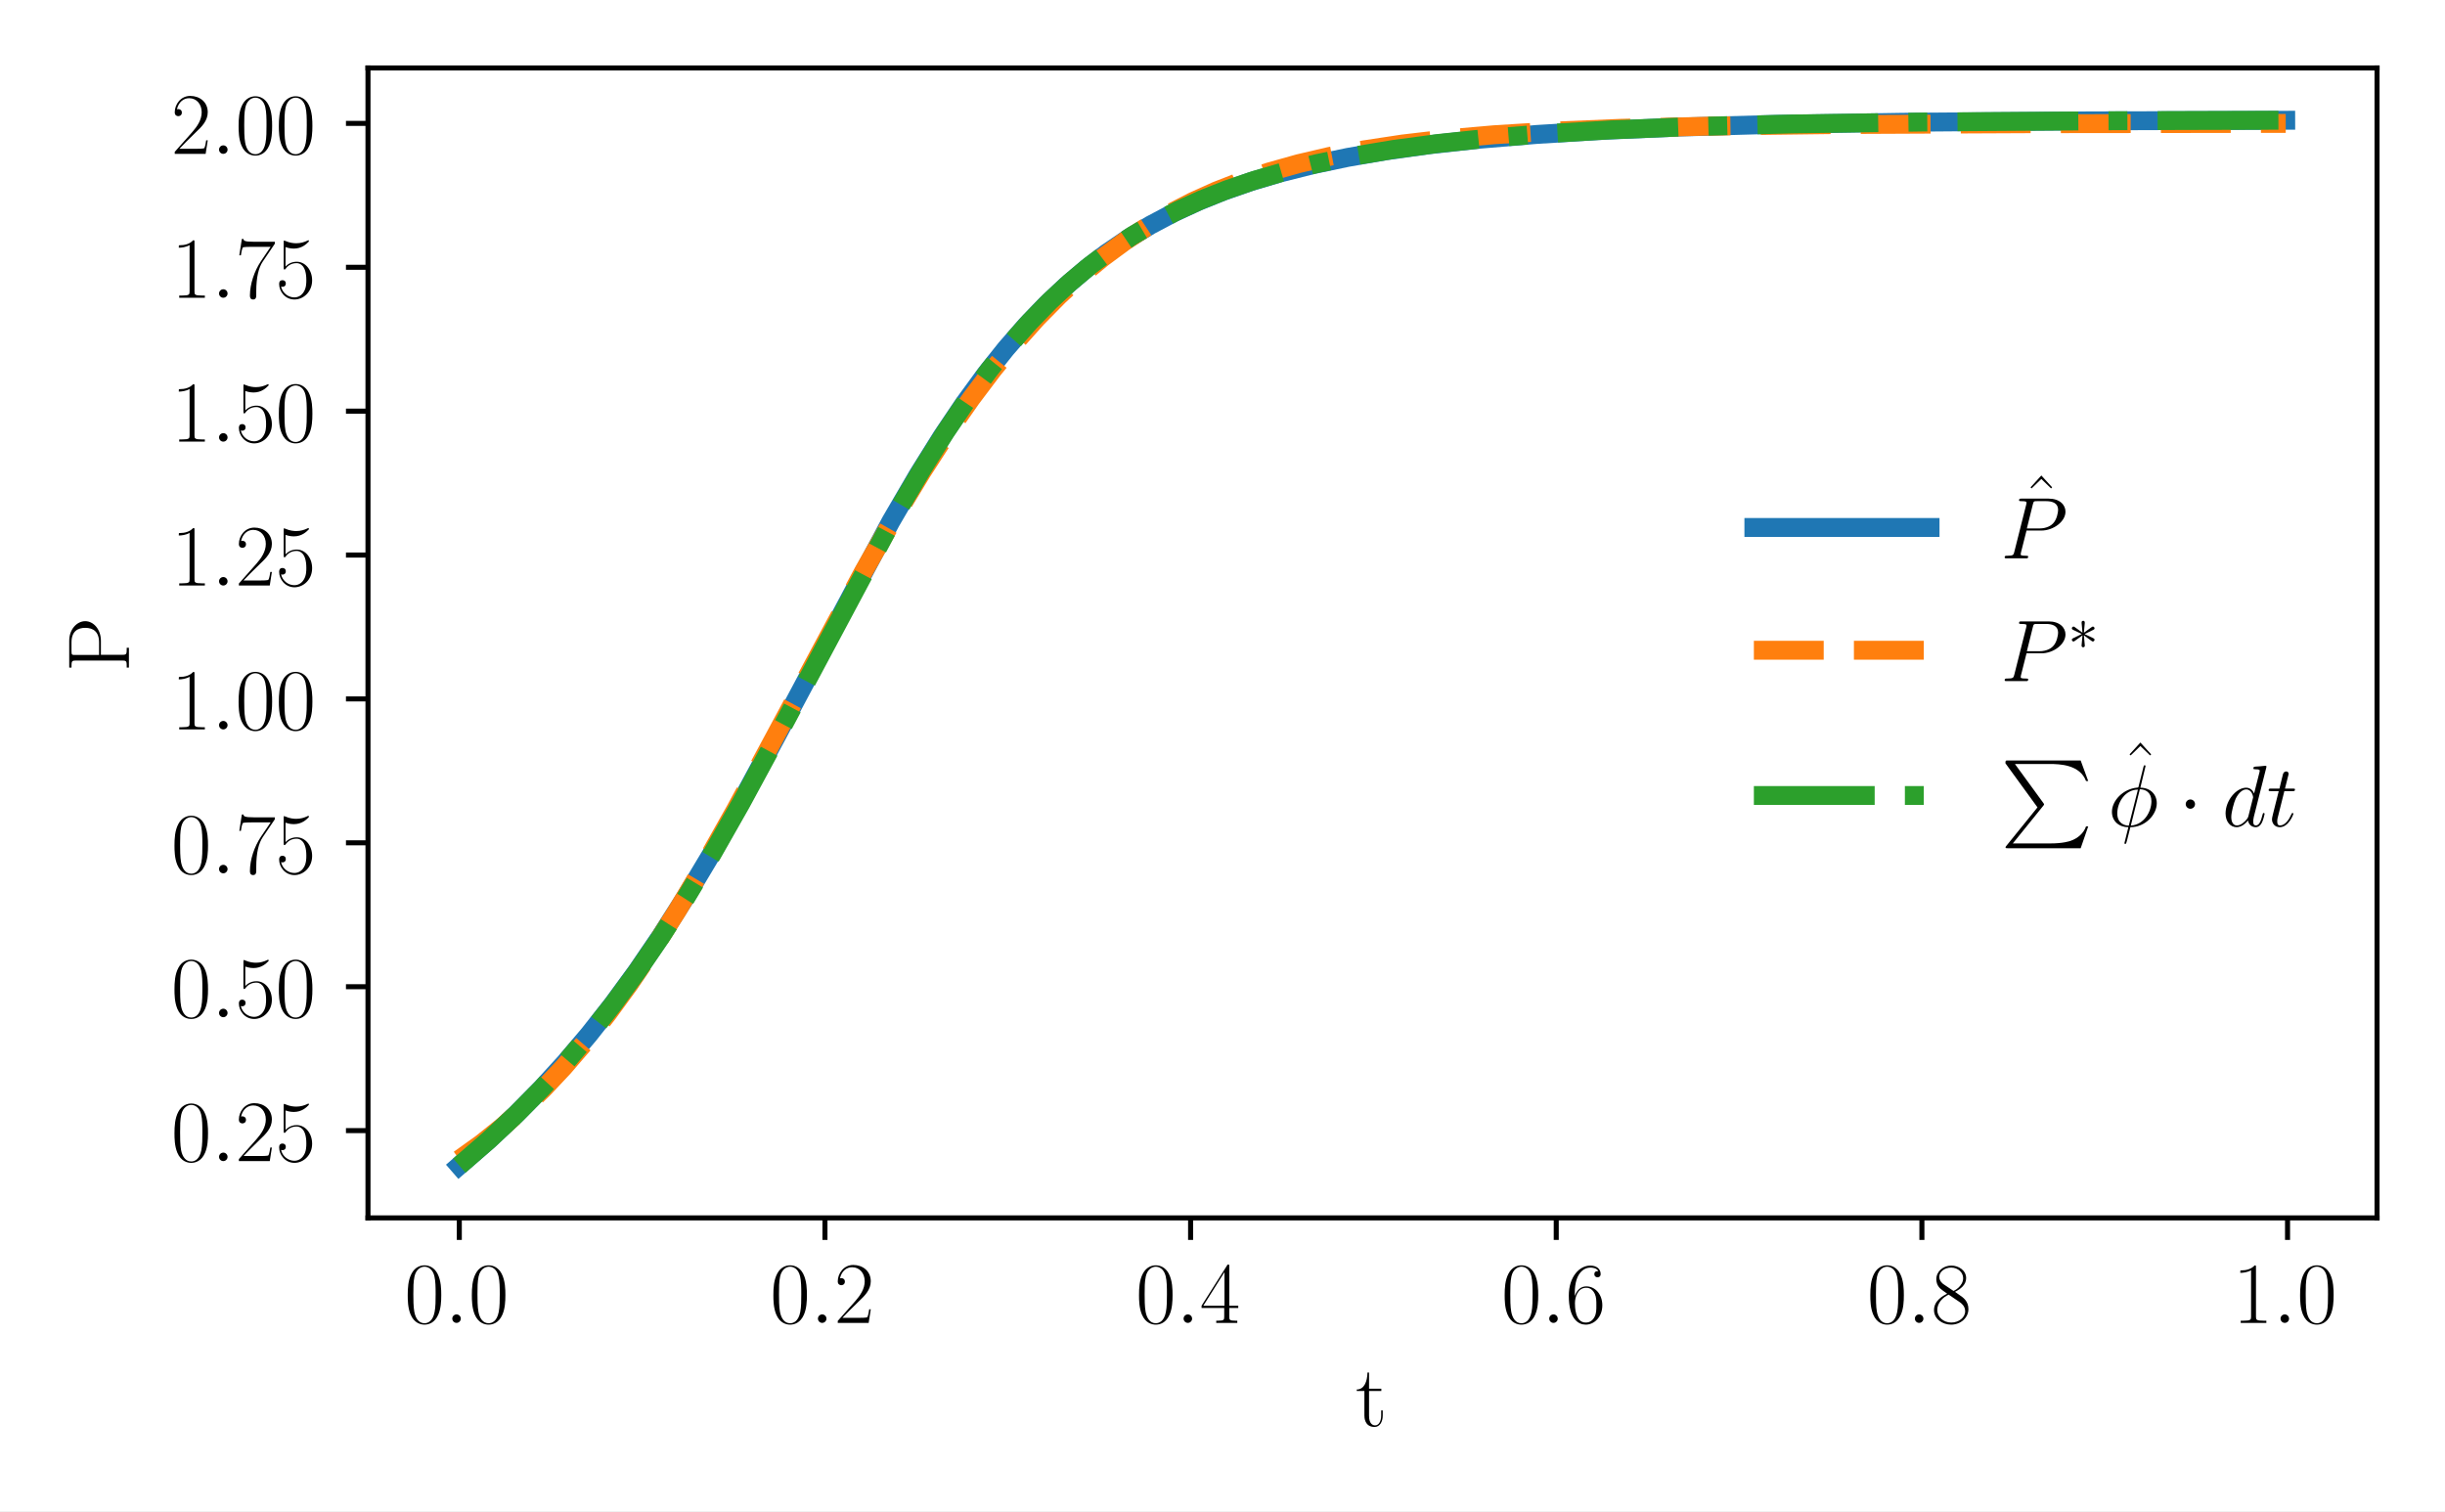
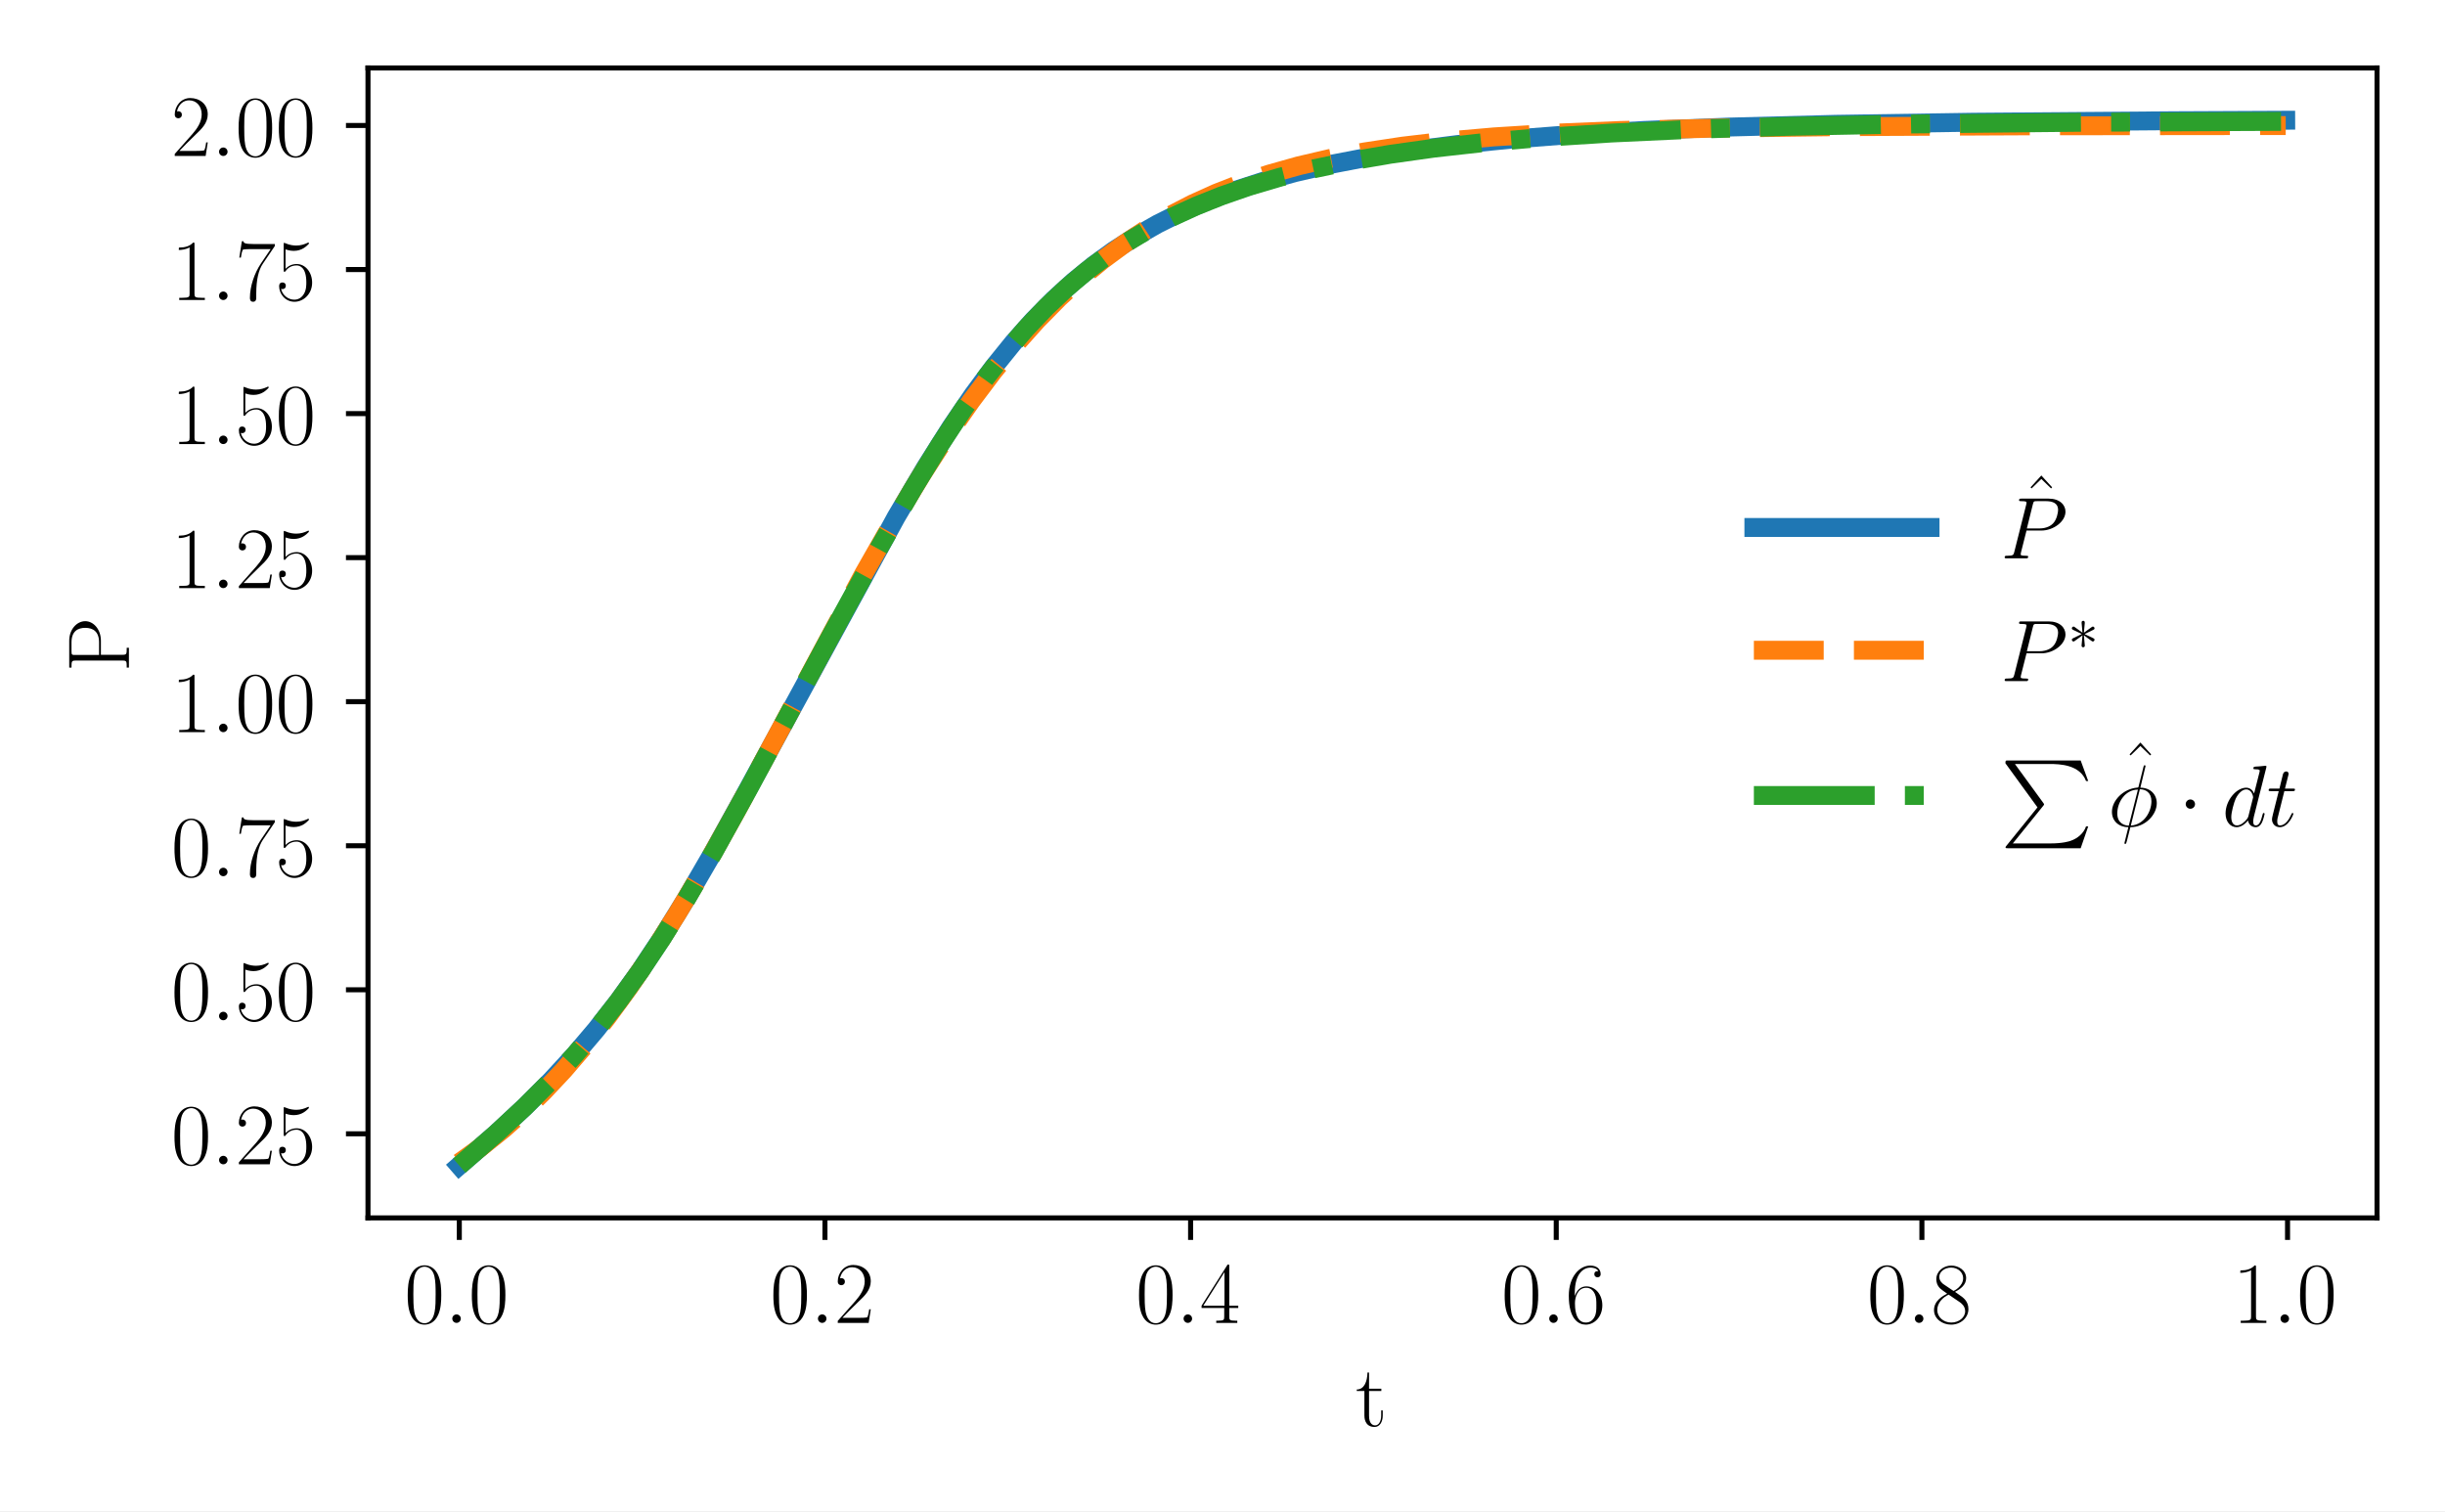
<svg xmlns="http://www.w3.org/2000/svg" xmlns:xlink="http://www.w3.org/1999/xlink" width="388.543pt" height="240.133pt" viewBox="0 0 388.543 240.133" version="1.1">
  <defs>
    <style type="text/css">*{stroke-linejoin: round; stroke-linecap: butt}</style>
  </defs>
  <g id="figure_1">
    <g id="patch_1">
      <path d="M 0 240.133  L 388.543 240.133  L 388.543 0  L 0 0  z " style="fill: #ffffff" />
    </g>
    <g id="axes_1">
      <g id="patch_2">
        <path d="M 58.477 193.537  L 377.743 193.537  L 377.743 10.8  L 58.477 10.8  z " style="fill: #ffffff" />
      </g>
      <g id="matplotlib.axis_1">
        <g id="xtick_1">
          <g id="line2d_1">
            <defs>
-               <path id="mcdb30cdb12" d="M 0 0  L 0 3.5  " style="stroke: #000000; stroke-width: 0.8" />
-             </defs>
-             <g>
-               <use xlink:href="#mcdb30cdb12" x="72.989" y="193.537" style="stroke: #000000; stroke-width: 0.8" />
+               <path id="m6044bc703f" d="M 0 0  L 0 3.5  " style="stroke: #000000; stroke-width: 0.8" />
+             </defs>
+             <g>
+               <use xlink:href="#m6044bc703f" x="72.989" y="193.537" style="stroke: #000000; stroke-width: 0.8" />
            </g>
          </g>
          <g id="text_1">
            <g transform="translate(64.26377 210.2228) scale(0.14 -0.14)">
              <defs>
                <path id="CMR17-30" d="M 2688 2025  C 2688 2416 2682 3080 2413 3591  C 2176 4039 1798 4198 1466 4198  C 1158 4198 768 4058 525 3597  C 269 3118 243 2524 243 2025  C 243 1661 250 1106 448 619  C 723 -39 1216 -128 1466 -128  C 1760 -128 2208 -7 2470 600  C 2662 1042 2688 1559 2688 2025  z M 1466 -26  C 1056 -26 813 325 723 812  C 653 1188 653 1738 653 2096  C 653 2588 653 2997 736 3387  C 858 3929 1216 4096 1466 4096  C 1728 4096 2067 3923 2189 3400  C 2272 3036 2278 2607 2278 2096  C 2278 1680 2278 1169 2202 792  C 2067 95 1690 -26 1466 -26  z " transform="scale(0.015625)" />
                <path id="CMMI12-3a" d="M 1178 307  C 1178 492 1024 619 870 619  C 685 619 557 466 557 313  C 557 128 710 0 864 0  C 1050 0 1178 153 1178 307  z " transform="scale(0.015625)" />
              </defs>
              <use xlink:href="#CMR17-30" transform="scale(0.996264)" />
              <use xlink:href="#CMMI12-3a" transform="translate(45.69048 0) scale(0.996264)" />
              <use xlink:href="#CMR17-30" transform="translate(72.78765 0) scale(0.996264)" />
            </g>
          </g>
        </g>
        <g id="xtick_2">
          <g id="line2d_2">
            <g>
-               <use xlink:href="#mcdb30cdb12" x="131.096" y="193.537" style="stroke: #000000; stroke-width: 0.8" />
+               <use xlink:href="#m6044bc703f" x="131.096" y="193.537" style="stroke: #000000; stroke-width: 0.8" />
            </g>
          </g>
          <g id="text_2">
            <g transform="translate(122.3702 210.2228) scale(0.14 -0.14)">
              <defs>
                <path id="CMR17-32" d="M 2669 989  L 2554 989  C 2490 536 2438 459 2413 420  C 2381 369 1920 369 1830 369  L 602 369  C 832 619 1280 1072 1824 1597  C 2214 1967 2669 2402 2669 3035  C 2669 3790 2067 4224 1395 4224  C 691 4224 262 3604 262 3030  C 262 2780 448 2748 525 2748  C 589 2748 781 2787 781 3010  C 781 3207 614 3264 525 3264  C 486 3264 448 3258 422 3245  C 544 3790 915 4058 1306 4058  C 1862 4058 2227 3617 2227 3035  C 2227 2479 1901 2000 1536 1584  L 262 146  L 262 0  L 2515 0  L 2669 989  z " transform="scale(0.015625)" />
              </defs>
              <use xlink:href="#CMR17-30" transform="scale(0.996264)" />
              <use xlink:href="#CMMI12-3a" transform="translate(45.69048 0) scale(0.996264)" />
              <use xlink:href="#CMR17-32" transform="translate(72.78765 0) scale(0.996264)" />
            </g>
          </g>
        </g>
        <g id="xtick_3">
          <g id="line2d_3">
            <g>
-               <use xlink:href="#mcdb30cdb12" x="189.202" y="193.537" style="stroke: #000000; stroke-width: 0.8" />
+               <use xlink:href="#m6044bc703f" x="189.202" y="193.537" style="stroke: #000000; stroke-width: 0.8" />
            </g>
          </g>
          <g id="text_3">
            <g transform="translate(180.4767 210.2228) scale(0.14 -0.14)">
              <defs>
                <path id="CMR17-34" d="M 2150 4122  C 2150 4256 2144 4256 2029 4256  L 128 1254  L 128 1088  L 1779 1088  L 1779 457  C 1779 224 1766 160 1318 160  L 1197 160  L 1197 0  C 1402 0 1747 0 1965 0  C 2182 0 2528 0 2733 0  L 2733 160  L 2611 160  C 2163 160 2150 224 2150 457  L 2150 1088  L 2803 1088  L 2803 1254  L 2150 1254  L 2150 4122  z M 1798 3703  L 1798 1254  L 256 1254  L 1798 3703  z " transform="scale(0.015625)" />
              </defs>
              <use xlink:href="#CMR17-30" transform="scale(0.996264)" />
              <use xlink:href="#CMMI12-3a" transform="translate(45.69048 0) scale(0.996264)" />
              <use xlink:href="#CMR17-34" transform="translate(72.78765 0) scale(0.996264)" />
            </g>
          </g>
        </g>
        <g id="xtick_4">
          <g id="line2d_4">
            <g>
-               <use xlink:href="#mcdb30cdb12" x="247.308" y="193.537" style="stroke: #000000; stroke-width: 0.8" />
+               <use xlink:href="#m6044bc703f" x="247.308" y="193.537" style="stroke: #000000; stroke-width: 0.8" />
            </g>
          </g>
          <g id="text_4">
            <g transform="translate(238.5832 210.2228) scale(0.14 -0.14)">
              <defs>
                <path id="CMR17-36" d="M 678 2176  C 678 3690 1395 4032 1811 4032  C 1946 4032 2272 4009 2400 3776  C 2298 3776 2106 3776 2106 3553  C 2106 3381 2246 3323 2336 3323  C 2394 3323 2566 3348 2566 3560  C 2566 3954 2246 4179 1805 4179  C 1043 4179 243 3390 243 1984  C 243 253 966 -128 1478 -128  C 2099 -128 2688 427 2688 1283  C 2688 2081 2170 2662 1517 2662  C 1126 2662 838 2407 678 1960  L 678 2176  z M 1478 25  C 691 25 691 1200 691 1436  C 691 1896 909 2560 1504 2560  C 1613 2560 1926 2560 2138 2120  C 2253 1870 2253 1609 2253 1289  C 2253 944 2253 690 2118 434  C 1978 171 1773 25 1478 25  z " transform="scale(0.015625)" />
              </defs>
              <use xlink:href="#CMR17-30" transform="scale(0.996264)" />
              <use xlink:href="#CMMI12-3a" transform="translate(45.69048 0) scale(0.996264)" />
              <use xlink:href="#CMR17-36" transform="translate(72.78765 0) scale(0.996264)" />
            </g>
          </g>
        </g>
        <g id="xtick_5">
          <g id="line2d_5">
            <g>
-               <use xlink:href="#mcdb30cdb12" x="305.415" y="193.537" style="stroke: #000000; stroke-width: 0.8" />
+               <use xlink:href="#m6044bc703f" x="305.415" y="193.537" style="stroke: #000000; stroke-width: 0.8" />
            </g>
          </g>
          <g id="text_5">
            <g transform="translate(296.6896 210.2228) scale(0.14 -0.14)">
              <defs>
                <path id="CMR17-38" d="M 1741 2264  C 2144 2467 2554 2773 2554 3263  C 2554 3841 1990 4179 1472 4179  C 890 4179 378 3759 378 3180  C 378 3021 416 2747 666 2505  C 730 2442 998 2251 1171 2130  C 883 1983 211 1634 211 934  C 211 279 838 -128 1459 -128  C 2144 -128 2720 362 2720 1010  C 2720 1590 2330 1857 2074 2029  L 1741 2264  z M 902 2822  C 851 2854 595 3051 595 3351  C 595 3739 998 4032 1459 4032  C 1965 4032 2336 3676 2336 3262  C 2336 2669 1670 2331 1638 2331  C 1632 2331 1626 2331 1574 2370  L 902 2822  z M 2080 1519  C 2176 1449 2483 1240 2483 851  C 2483 381 2010 25 1472 25  C 890 25 448 438 448 940  C 448 1443 838 1862 1280 2060  L 2080 1519  z " transform="scale(0.015625)" />
              </defs>
              <use xlink:href="#CMR17-30" transform="scale(0.996264)" />
              <use xlink:href="#CMMI12-3a" transform="translate(45.69048 0) scale(0.996264)" />
              <use xlink:href="#CMR17-38" transform="translate(72.78765 0) scale(0.996264)" />
            </g>
          </g>
        </g>
        <g id="xtick_6">
          <g id="line2d_6">
            <g>
-               <use xlink:href="#mcdb30cdb12" x="363.521" y="193.537" style="stroke: #000000; stroke-width: 0.8" />
+               <use xlink:href="#m6044bc703f" x="363.521" y="193.537" style="stroke: #000000; stroke-width: 0.8" />
            </g>
          </g>
          <g id="text_6">
            <g transform="translate(354.7961 210.2228) scale(0.14 -0.14)">
              <defs>
                <path id="CMR17-31" d="M 1702 4058  C 1702 4192 1696 4192 1606 4192  C 1357 3916 979 3827 621 3827  C 602 3827 570 3827 563 3808  C 557 3795 557 3782 557 3648  C 755 3648 1088 3686 1344 3839  L 1344 461  C 1344 236 1331 160 781 160  L 589 160  L 589 0  C 896 0 1216 0 1523 0  C 1830 0 2150 0 2458 0  L 2458 160  L 2266 160  C 1715 160 1702 230 1702 458  L 1702 4058  z " transform="scale(0.015625)" />
              </defs>
              <use xlink:href="#CMR17-31" transform="scale(0.996264)" />
              <use xlink:href="#CMMI12-3a" transform="translate(45.69048 0) scale(0.996264)" />
              <use xlink:href="#CMR17-30" transform="translate(72.78765 0) scale(0.996264)" />
            </g>
          </g>
        </g>
        <g id="text_7">
          <g transform="translate(215.4544 226.6207) scale(0.14 -0.14)">
            <defs>
              <path id="CMR17-74" d="M 966 2560  L 1862 2560  L 1862 2725  L 966 2725  L 966 3904  L 851 3904  C 838 3245 614 2668 70 2668  L 70 2560  L 627 2560  L 627 771  C 627 650 627 -64 1370 -64  C 1747 -64 1965 306 1965 777  L 1965 1140  L 1850 1140  L 1850 783  C 1850 344 1677 51 1408 51  C 1222 51 966 178 966 758  L 966 2560  z " transform="scale(0.015625)" />
            </defs>
            <use xlink:href="#CMR17-74" transform="scale(0.996264)" />
          </g>
        </g>
      </g>
      <g id="matplotlib.axis_2">
        <g id="ytick_1">
          <g id="line2d_7">
            <defs>
-               <path id="med55aa54c8" d="M 0 0  L -3.5 0  " style="stroke: #000000; stroke-width: 0.8" />
-             </defs>
-             <g>
-               <use xlink:href="#med55aa54c8" x="58.477" y="179.669" style="stroke: #000000; stroke-width: 0.8" />
+               <path id="m5b02f93c43" d="M 0 0  L -3.5 0  " style="stroke: #000000; stroke-width: 0.8" />
+             </defs>
+             <g>
+               <use xlink:href="#m5b02f93c43" x="58.477" y="180.179" style="stroke: #000000; stroke-width: 0.8" />
            </g>
          </g>
          <g id="text_8">
-             <g transform="translate(27.1979 184.5119) scale(0.14 -0.14)">
+             <g transform="translate(27.1979 185.0215) scale(0.14 -0.14)">
              <defs>
                <path id="CMR17-35" d="M 730 3692  C 794 3666 1056 3584 1325 3584  C 1920 3584 2246 3911 2432 4100  C 2432 4157 2432 4192 2394 4192  C 2387 4192 2374 4192 2323 4163  C 2099 4058 1837 3973 1517 3973  C 1325 3973 1037 3999 723 4139  C 653 4171 640 4171 634 4171  C 602 4171 595 4164 595 4037  L 595 2203  C 595 2089 595 2057 659 2057  C 691 2057 704 2070 736 2114  C 941 2401 1222 2522 1542 2522  C 1766 2522 2246 2382 2246 1289  C 2246 1085 2246 715 2054 421  C 1894 159 1645 25 1370 25  C 947 25 518 320 403 814  C 429 807 480 795 506 795  C 589 795 749 840 749 1038  C 749 1210 627 1280 506 1280  C 358 1280 262 1190 262 1011  C 262 454 704 -128 1382 -128  C 2042 -128 2669 440 2669 1264  C 2669 2030 2170 2624 1549 2624  C 1222 2624 947 2503 730 2274  L 730 3692  z " transform="scale(0.015625)" />
              </defs>
              <use xlink:href="#CMR17-30" transform="scale(0.996264)" />
              <use xlink:href="#CMMI12-3a" transform="translate(45.69048 0) scale(0.996264)" />
              <use xlink:href="#CMR17-32" transform="translate(72.78765 0) scale(0.996264)" />
              <use xlink:href="#CMR17-35" transform="translate(118.4781 0) scale(0.996264)" />
            </g>
          </g>
        </g>
        <g id="ytick_2">
          <g id="line2d_8">
            <g>
-               <use xlink:href="#med55aa54c8" x="58.477" y="156.803" style="stroke: #000000; stroke-width: 0.8" />
+               <use xlink:href="#m5b02f93c43" x="58.477" y="157.288" style="stroke: #000000; stroke-width: 0.8" />
            </g>
          </g>
          <g id="text_9">
-             <g transform="translate(27.1979 161.6457) scale(0.14 -0.14)">
+             <g transform="translate(27.1979 162.1308) scale(0.14 -0.14)">
              <use xlink:href="#CMR17-30" transform="scale(0.996264)" />
              <use xlink:href="#CMMI12-3a" transform="translate(45.69048 0) scale(0.996264)" />
              <use xlink:href="#CMR17-35" transform="translate(72.78765 0) scale(0.996264)" />
              <use xlink:href="#CMR17-30" transform="translate(118.4781 0) scale(0.996264)" />
            </g>
          </g>
        </g>
        <g id="ytick_3">
          <g id="line2d_9">
            <g>
-               <use xlink:href="#med55aa54c8" x="58.477" y="133.937" style="stroke: #000000; stroke-width: 0.8" />
+               <use xlink:href="#m5b02f93c43" x="58.477" y="134.397" style="stroke: #000000; stroke-width: 0.8" />
            </g>
          </g>
          <g id="text_10">
-             <g transform="translate(27.1979 138.7795) scale(0.14 -0.14)">
+             <g transform="translate(27.1979 139.24) scale(0.14 -0.14)">
              <defs>
                <path id="CMR17-37" d="M 2886 3941  L 2886 4081  L 1382 4081  C 634 4081 621 4165 595 4288  L 480 4288  L 294 3094  L 410 3094  C 429 3215 474 3540 550 3661  C 589 3712 1062 3712 1171 3712  L 2579 3712  L 1869 2661  C 1395 1954 1069 999 1069 165  C 1069 89 1069 -128 1299 -128  C 1530 -128 1530 89 1530 171  L 1530 465  C 1530 1508 1709 2196 2003 2636  L 2886 3941  z " transform="scale(0.015625)" />
              </defs>
              <use xlink:href="#CMR17-30" transform="scale(0.996264)" />
              <use xlink:href="#CMMI12-3a" transform="translate(45.69048 0) scale(0.996264)" />
              <use xlink:href="#CMR17-37" transform="translate(72.78765 0) scale(0.996264)" />
              <use xlink:href="#CMR17-35" transform="translate(118.4781 0) scale(0.996264)" />
            </g>
          </g>
        </g>
        <g id="ytick_4">
          <g id="line2d_10">
            <g>
-               <use xlink:href="#med55aa54c8" x="58.477" y="111.07" style="stroke: #000000; stroke-width: 0.8" />
+               <use xlink:href="#m5b02f93c43" x="58.477" y="111.506" style="stroke: #000000; stroke-width: 0.8" />
            </g>
          </g>
          <g id="text_11">
-             <g transform="translate(27.1979 115.9133) scale(0.14 -0.14)">
+             <g transform="translate(27.1979 116.3492) scale(0.14 -0.14)">
              <use xlink:href="#CMR17-31" transform="scale(0.996264)" />
              <use xlink:href="#CMMI12-3a" transform="translate(45.69048 0) scale(0.996264)" />
              <use xlink:href="#CMR17-30" transform="translate(72.78765 0) scale(0.996264)" />
              <use xlink:href="#CMR17-30" transform="translate(118.4781 0) scale(0.996264)" />
            </g>
          </g>
        </g>
        <g id="ytick_5">
          <g id="line2d_11">
            <g>
-               <use xlink:href="#med55aa54c8" x="58.477" y="88.204" style="stroke: #000000; stroke-width: 0.8" />
+               <use xlink:href="#m5b02f93c43" x="58.477" y="88.615" style="stroke: #000000; stroke-width: 0.8" />
            </g>
          </g>
          <g id="text_12">
-             <g transform="translate(27.1979 93.04713) scale(0.14 -0.14)">
+             <g transform="translate(27.1979 93.45839) scale(0.14 -0.14)">
              <use xlink:href="#CMR17-31" transform="scale(0.996264)" />
              <use xlink:href="#CMMI12-3a" transform="translate(45.69048 0) scale(0.996264)" />
              <use xlink:href="#CMR17-32" transform="translate(72.78765 0) scale(0.996264)" />
              <use xlink:href="#CMR17-35" transform="translate(118.4781 0) scale(0.996264)" />
            </g>
          </g>
        </g>
        <g id="ytick_6">
          <g id="line2d_12">
            <g>
-               <use xlink:href="#med55aa54c8" x="58.477" y="65.338" style="stroke: #000000; stroke-width: 0.8" />
+               <use xlink:href="#m5b02f93c43" x="58.477" y="65.725" style="stroke: #000000; stroke-width: 0.8" />
            </g>
          </g>
          <g id="text_13">
-             <g transform="translate(27.1979 70.18093) scale(0.14 -0.14)">
+             <g transform="translate(27.1979 70.56761) scale(0.14 -0.14)">
              <use xlink:href="#CMR17-31" transform="scale(0.996264)" />
              <use xlink:href="#CMMI12-3a" transform="translate(45.69048 0) scale(0.996264)" />
              <use xlink:href="#CMR17-35" transform="translate(72.78765 0) scale(0.996264)" />
              <use xlink:href="#CMR17-30" transform="translate(118.4781 0) scale(0.996264)" />
            </g>
          </g>
        </g>
        <g id="ytick_7">
          <g id="line2d_13">
            <g>
-               <use xlink:href="#med55aa54c8" x="58.477" y="42.472" style="stroke: #000000; stroke-width: 0.8" />
+               <use xlink:href="#m5b02f93c43" x="58.477" y="42.834" style="stroke: #000000; stroke-width: 0.8" />
            </g>
          </g>
          <g id="text_14">
-             <g transform="translate(27.1979 47.31472) scale(0.14 -0.14)">
+             <g transform="translate(27.1979 47.67682) scale(0.14 -0.14)">
              <use xlink:href="#CMR17-31" transform="scale(0.996264)" />
              <use xlink:href="#CMMI12-3a" transform="translate(45.69048 0) scale(0.996264)" />
              <use xlink:href="#CMR17-37" transform="translate(72.78765 0) scale(0.996264)" />
              <use xlink:href="#CMR17-35" transform="translate(118.4781 0) scale(0.996264)" />
            </g>
          </g>
        </g>
        <g id="ytick_8">
          <g id="line2d_14">
            <g>
-               <use xlink:href="#med55aa54c8" x="58.477" y="19.606" style="stroke: #000000; stroke-width: 0.8" />
+               <use xlink:href="#m5b02f93c43" x="58.477" y="19.943" style="stroke: #000000; stroke-width: 0.8" />
            </g>
          </g>
          <g id="text_15">
-             <g transform="translate(27.1979 24.44852) scale(0.14 -0.14)">
+             <g transform="translate(27.1979 24.78603) scale(0.14 -0.14)">
              <use xlink:href="#CMR17-32" transform="scale(0.996264)" />
              <use xlink:href="#CMMI12-3a" transform="translate(45.69048 0) scale(0.996264)" />
              <use xlink:href="#CMR17-30" transform="translate(72.78765 0) scale(0.996264)" />
              <use xlink:href="#CMR17-30" transform="translate(118.4781 0) scale(0.996264)" />
            </g>
          </g>
        </g>
        <g id="text_16">
          <g transform="translate(20.48588 106.8144) rotate(-90) scale(0.14 -0.14)">
            <defs>
              <path id="CMR17-50" d="M 1267 2042  L 2291 2042  C 3117 2042 3718 2578 3718 3184  C 3718 3791 3130 4352 2291 4352  L 333 4352  L 333 4186  C 774 4186 845 4186 845 3899  L 845 446  C 845 160 774 160 333 160  L 333 0  C 518 0 858 0 1056 0  C 1254 0 1594 0 1779 0  L 1779 160  C 1338 160 1267 160 1267 446  L 1267 2042  z M 1254 2176  L 1254 3938  C 1254 4155 1267 4186 1523 4186  L 2170 4186  C 2995 4186 3232 3714 3232 3184  C 3232 2604 2950 2176 2170 2176  L 1254 2176  z " transform="scale(0.015625)" />
            </defs>
            <use xlink:href="#CMR17-50" transform="scale(0.996264)" />
          </g>
        </g>
      </g>
      <g id="line2d_15">
-         <path d="M 72.989 185.231  L 77.638 181.183  L 81.996 177.087  L 86.063 172.957  L 89.84 168.82  L 93.617 164.363  L 97.394 159.56  L 101.171 154.393  L 104.948 148.853  L 109.015 142.472  L 113.373 135.184  L 118.022 126.955  L 123.542 116.714  L 141.555 82.891  L 145.913 75.42  L 149.69 69.374  L 153.176 64.192  L 156.662 59.417  L 159.858 55.405  L 163.054 51.738  L 166.25 48.407  L 169.446 45.394  L 172.642 42.681  L 175.838 40.244  L 179.324 37.874  L 182.81 35.776  L 186.587 33.775  L 190.364 32.024  L 194.432 30.382  L 198.79 28.864  L 203.438 27.48  L 208.668 26.166  L 214.188 25.01  L 220.289 23.958  L 227.262 22.987  L 235.106 22.126  L 244.113 21.371  L 254.572 20.724  L 267.065 20.184  L 282.463 19.753  L 302.219 19.434  L 330.401 19.216  L 363.231 19.11  L 363.231 19.11  " clip-path="url(#p7c4480237a)" style="fill: none; stroke: #1f77b4; stroke-width: 3; stroke-linecap: square" />
+         <path d="M 72.989 185.231  L 78.8 180.175  L 83.448 175.848  L 87.516 171.77  L 91.293 167.67  L 94.779 163.56  L 98.265 159.093  L 101.752 154.239  L 105.238 148.991  L 109.015 142.884  L 113.373 135.377  L 118.893 125.376  L 142.426 82.144  L 147.075 74.284  L 151.142 67.851  L 154.629 62.742  L 157.825 58.423  L 161.02 54.468  L 164.216 50.878  L 167.412 47.641  L 170.608 44.736  L 173.804 42.138  L 177 39.819  L 180.486 37.574  L 183.972 35.592  L 187.749 33.705  L 191.817 31.934  L 196.175 30.295  L 200.823 28.794  L 205.762 27.435  L 211.282 26.155  L 217.384 24.98  L 224.066 23.926  L 231.62 22.968  L 240.045 22.125  L 249.923 21.369  L 261.254 20.729  L 274.909 20.188  L 291.76 19.753  L 313.55 19.425  L 345.508 19.185  L 363.231 19.106  L 363.231 19.106  " clip-path="url(#p786a36cb74)" style="fill: none; stroke: #1f77b4; stroke-width: 3; stroke-linecap: square" />
      </g>
      <g id="line2d_16">
-         <path d="M 72.989 184.242  L 76.475 181.744  L 79.962 178.952  L 83.158 176.118  L 86.354 173.006  L 89.549 169.604  L 93.036 165.55  L 96.522 161.135  L 100.009 156.357  L 103.785 150.784  L 107.562 144.819  L 111.92 137.499  L 116.859 128.733  L 123.251 116.886  L 137.197 90.877  L 142.136 82.214  L 146.494 75.01  L 150.561 68.728  L 154.338 63.313  L 157.825 58.69  L 161.311 54.432  L 164.797 50.537  L 168.284 46.996  L 171.77 43.796  L 175.256 40.918  L 178.743 38.341  L 182.229 36.044  L 185.716 34.003  L 189.493 32.056  L 193.269 30.355  L 197.337 28.768  L 201.695 27.315  L 206.343 26.009  L 211.282 24.855  L 216.803 23.804  L 222.904 22.881  L 229.586 22.098  L 237.43 21.411  L 246.437 20.852  L 257.477 20.395  L 271.713 20.043  L 291.179 19.801  L 322.556 19.659  L 363.231 19.615  L 363.231 19.615  " clip-path="url(#p7c4480237a)" style="fill: none; stroke-dasharray: 11.1,4.8; stroke-dashoffset: 0; stroke: #ff7f0e; stroke-width: 3" />
+         <path d="M 72.989 184.757  L 76.475 182.255  L 79.962 179.461  L 83.158 176.624  L 86.354 173.508  L 89.549 170.102  L 93.036 166.045  L 96.522 161.624  L 100.009 156.842  L 103.785 151.262  L 107.562 145.291  L 111.92 137.963  L 116.859 129.188  L 123.251 117.328  L 137.197 91.291  L 142.136 82.619  L 146.494 75.407  L 150.561 69.118  L 154.338 63.698  L 157.825 59.069  L 161.311 54.807  L 164.797 50.908  L 168.284 47.363  L 171.77 44.159  L 175.256 41.278  L 178.743 38.699  L 182.229 36.399  L 185.716 34.356  L 189.493 32.407  L 193.269 30.704  L 197.337 29.115  L 201.695 27.661  L 206.343 26.353  L 211.282 25.198  L 216.803 24.146  L 222.904 23.222  L 229.586 22.438  L 237.43 21.751  L 246.437 21.19  L 257.477 20.734  L 271.713 20.381  L 291.179 20.139  L 322.556 19.996  L 363.231 19.953  L 363.231 19.953  " clip-path="url(#p786a36cb74)" style="fill: none; stroke-dasharray: 11.1,4.8; stroke-dashoffset: 0; stroke: #ff7f0e; stroke-width: 3" />
      </g>
      <g id="line2d_17">
-         <path d="M 72.989 185.231  L 77.638 181.194  L 81.996 177.11  L 86.063 172.993  L 89.84 168.871  L 93.617 164.431  L 97.394 159.648  L 101.171 154.502  L 104.948 148.984  L 109.015 142.628  L 113.083 135.863  L 117.731 127.684  L 123.251 117.486  L 142.426 81.548  L 146.494 74.624  L 150.271 68.618  L 153.757 63.476  L 157.243 58.744  L 160.439 54.775  L 163.635 51.152  L 166.831 47.862  L 170.027 44.888  L 173.223 42.211  L 176.419 39.811  L 179.905 37.479  L 183.391 35.418  L 187.168 33.455  L 190.945 31.739  L 195.013 30.13  L 199.371 28.643  L 204.019 27.287  L 209.249 25.998  L 215.059 24.811  L 221.451 23.745  L 228.424 22.811  L 236.268 21.986  L 245.275 21.263  L 256.024 20.632  L 268.808 20.113  L 284.787 19.698  L 305.705 19.389  L 336.211 19.181  L 363.231 19.106  L 363.231 19.106  " clip-path="url(#p7c4480237a)" style="fill: none; stroke-dasharray: 19.2,4.8,3,4.8; stroke-dashoffset: 0; stroke: #2ca02c; stroke-width: 3" />
+         <path d="M 72.989 185.231  L 78.8 180.176  L 83.448 175.851  L 87.516 171.779  L 91.293 167.687  L 94.779 163.587  L 98.265 159.132  L 101.752 154.293  L 105.238 149.061  L 109.015 142.971  L 113.373 135.475  L 118.893 125.484  L 132.258 100.611  L 139.812 86.864  L 145.041 77.773  L 149.399 70.644  L 153.176 64.901  L 156.662 60.018  L 159.858 55.921  L 163.054 52.192  L 166.25 48.825  L 169.446 45.801  L 172.642 43.096  L 175.838 40.683  L 179.033 38.532  L 182.52 36.452  L 186.297 34.473  L 190.074 32.743  L 194.141 31.118  L 198.499 29.611  L 203.438 28.151  L 208.668 26.844  L 214.478 25.628  L 220.87 24.525  L 227.843 23.546  L 235.978 22.637  L 245.275 21.835  L 256.024 21.142  L 268.808 20.554  L 284.206 20.078  L 303.962 19.703  L 330.691 19.434  L 363.231 19.289  L 363.231 19.289  " clip-path="url(#p786a36cb74)" style="fill: none; stroke-dasharray: 19.2,4.8,3,4.8; stroke-dashoffset: 0; stroke: #2ca02c; stroke-width: 3" />
      </g>
      <g id="patch_3">
        <path d="M 58.477 193.537  L 58.477 10.8  " style="fill: none; stroke: #000000; stroke-width: 0.8; stroke-linejoin: miter; stroke-linecap: square" />
      </g>
      <g id="patch_4">
        <path d="M 377.743 193.537  L 377.743 10.8  " style="fill: none; stroke: #000000; stroke-width: 0.8; stroke-linejoin: miter; stroke-linecap: square" />
      </g>
      <g id="patch_5">
        <path d="M 58.477 193.537  L 377.743 193.537  " style="fill: none; stroke: #000000; stroke-width: 0.8; stroke-linejoin: miter; stroke-linecap: square" />
      </g>
      <g id="patch_6">
        <path d="M 58.477 10.8  L 377.743 10.8  " style="fill: none; stroke: #000000; stroke-width: 0.8; stroke-linejoin: miter; stroke-linecap: square" />
      </g>
      <g id="legend_1">
        <g id="line2d_18">
          <path d="M 278.712 83.821  L 292.712 83.821  L 306.712 83.821  " style="fill: none; stroke: #1f77b4; stroke-width: 3; stroke-linecap: square" />
        </g>
        <g id="text_17">
          <g transform="translate(317.9115 88.72059) scale(0.14 -0.14)">
            <defs>
              <path id="CMR17-5e" d="M 1466 4421  L 678 3555  L 755 3478  L 1466 4166  L 2176 3478  L 2253 3555  L 1466 4421  z " transform="scale(0.015625)" />
              <path id="CMMI12-50" d="M 1894 2023  L 2970 2023  C 3853 2023 4736 2673 4736 3401  C 4736 3898 4314 4352 3507 4352  L 1530 4352  C 1408 4352 1350 4352 1350 4231  C 1350 4167 1408 4167 1504 4167  C 1894 4167 1894 4116 1894 4046  C 1894 4034 1894 3995 1869 3899  L 1005 472  C 947 249 934 185 486 185  C 365 185 301 185 301 70  C 301 0 358 0 397 0  C 518 0 646 0 768 0  L 1517 0  C 1638 0 1773 0 1894 0  C 1946 0 2016 0 2016 121  C 2016 185 1958 185 1862 185  C 1478 185 1472 230 1472 293  C 1472 325 1478 369 1485 401  L 1894 2023  z M 2355 3930  C 2413 4167 2438 4167 2688 4167  L 3322 4167  C 3802 4167 4198 4013 4198 3535  C 4198 3369 4115 2827 3821 2534  C 3712 2419 3405 2176 2822 2176  L 1920 2176  L 2355 3930  z " transform="scale(0.015625)" />
            </defs>
            <use xlink:href="#CMR17-5e" transform="translate(23.49683 25.18973) scale(0.996264)" />
            <use xlink:href="#CMMI12-50" transform="scale(0.996264)" />
          </g>
        </g>
        <g id="line2d_19">
          <path d="M 278.712 103.333  L 292.712 103.333  L 306.712 103.333  " style="fill: none; stroke-dasharray: 11.1,4.8; stroke-dashoffset: 0; stroke: #ff7f0e; stroke-width: 3" />
        </g>
        <g id="text_18">
          <g transform="translate(317.9115 108.2326) scale(0.14 -0.14)">
            <defs>
              <path id="CMSY10-3" d="M 1760 2719  C 1766 2808 1766 2962 1600 2962  C 1498 2962 1414 2879 1434 2795  L 1434 2712  L 1523 1720  L 704 2316  C 646 2348 634 2360 589 2360  C 499 2360 416 2271 416 2181  C 416 2079 480 2053 544 2021  L 1453 1586  L 570 1158  C 467 1107 416 1081 416 985  C 416 889 499 806 589 806  C 634 806 646 806 806 928  L 1523 1446  L 1427 371  C 1427 236 1542 204 1594 204  C 1670 204 1766 248 1766 371  L 1670 1446  L 2490 851  C 2547 819 2560 806 2605 806  C 2694 806 2778 896 2778 985  C 2778 1081 2720 1113 2643 1152  C 2259 1343 2246 1343 1741 1580  L 2624 2008  C 2726 2060 2778 2085 2778 2181  C 2778 2277 2694 2360 2605 2360  C 2560 2360 2547 2360 2387 2239  L 1670 1720  L 1760 2719  z " transform="scale(0.015625)" />
            </defs>
            <use xlink:href="#CMMI12-50" transform="scale(0.996264)" />
            <use xlink:href="#CMSY10-3" transform="translate(76.42582 36.15364) scale(0.697382)" />
          </g>
        </g>
        <g id="line2d_20">
          <path d="M 278.712 126.411  L 292.712 126.411  L 306.712 126.411  " style="fill: none; stroke-dasharray: 19.2,4.8,3,4.8; stroke-dashoffset: 0; stroke: #2ca02c; stroke-width: 3" />
        </g>
        <g id="text_19">
          <g transform="translate(317.9115 131.3111) scale(0.14 -0.14)">
            <defs>
              <path id="CMEX10-50" d="M 2694 -3418  L 422 -6227  C 371 -6291 365 -6304 365 -6330  C 365 -6400 422 -6400 538 -6400  L 5843 -6400  L 6394 -4806  L 6234 -4806  C 6074 -5286 5645 -5677 5101 -5862  C 4998 -5894 4557 -6048 3616 -6048  L 896 -6048  L 3117 -3302  C 3162 -3245 3174 -3226 3174 -3200  C 3174 -3174 3168 -3168 3130 -3110  L 1050 -256  L 3584 -256  C 4314 -256 5786 -301 6234 -1498  L 6394 -1498  L 5843 0  L 538 0  C 365 0 358 -6 358 -205  L 2694 -3418  z " transform="scale(0.015625)" />
              <path id="CMMI12-1e" d="M 2752 4390  C 2752 4448 2707 4448 2688 4448  C 2630 4448 2624 4435 2598 4326  L 2253 2939  C 2234 2856 2227 2849 2221 2843  C 2214 2830 2170 2824 2157 2824  C 1107 2734 301 1864 301 1057  C 301 361 832 -64 1498 -64  C 1446 -261 1402 -463 1350 -659  C 1261 -995 1210 -1204 1210 -1229  C 1210 -1241 1210 -1280 1274 -1280  C 1293 -1280 1318 -1280 1331 -1254  C 1344 -1241 1382 -1089 1408 -1008  L 1645 -64  C 2739 -64 3571 854 3571 1680  C 3571 2343 3085 2816 2374 2816  L 2752 4390  z M 2336 2701  C 2758 2701 3181 2463 3181 1828  C 3181 1097 2675 128 1677 50  L 2336 2701  z M 1530 50  C 1216 50 691 220 691 938  C 691 1761 1274 2676 2195 2676  L 1530 50  z " transform="scale(0.015625)" />
              <path id="CMSY10-1" d="M 1229 1619  C 1229 1805 1075 1958 890 1958  C 704 1958 550 1805 550 1619  C 550 1433 704 1280 890 1280  C 1075 1280 1229 1433 1229 1619  z " transform="scale(0.015625)" />
              <path id="CMMI12-64" d="M 3219 4257  C 3226 4282 3238 4320 3238 4352  C 3238 4416 3174 4416 3162 4416  C 3155 4416 2842 4388 2810 4380  C 2701 4373 2605 4358 2490 4358  C 2330 4345 2285 4339 2285 4224  C 2285 4160 2336 4160 2426 4160  C 2739 4160 2746 4103 2746 4040  C 2746 4002 2733 3952 2726 3933  L 2336 2395  C 2266 2561 2093 2816 1760 2816  C 1037 2816 256 1884 256 939  C 256 307 627 -64 1062 -64  C 1414 -64 1715 211 1894 422  C 1958 45 2259 -64 2451 -64  C 2643 -64 2797 51 2912 281  C 3014 498 3104 888 3104 913  C 3104 945 3078 971 3040 971  C 2982 971 2976 939 2950 843  C 2854 466 2733 64 2470 64  C 2285 64 2272 229 2272 357  C 2272 382 2272 515 2317 694  L 3219 4257  z M 1926 760  C 1894 651 1894 639 1805 517  C 1664 338 1382 64 1082 64  C 819 64 672 300 672 677  C 672 1028 870 1743 992 2012  C 1210 2459 1510 2689 1760 2689  C 2182 2689 2266 2165 2266 2114  C 2266 2108 2246 2024 2240 2012  L 1926 760  z " transform="scale(0.015625)" />
              <path id="CMMI12-74" d="M 1286 2566  L 1875 2566  C 1997 2566 2061 2566 2061 2681  C 2061 2752 2022 2752 1894 2752  L 1331 2752  L 1568 3692  C 1594 3781 1594 3794 1594 3840  C 1594 3943 1510 4000 1427 4000  C 1376 4000 1229 3981 1178 3775  L 928 2752  L 326 2752  C 198 2752 141 2752 141 2630  C 141 2566 186 2566 307 2566  L 877 2566  L 454 881  C 403 658 384 594 384 511  C 384 211 595 -64 954 -64  C 1600 -64 1946 868 1946 912  C 1946 951 1920 970 1882 970  C 1869 970 1843 970 1830 944  C 1824 938 1818 931 1773 829  C 1638 511 1344 64 973 64  C 781 64 768 224 768 364  C 768 370 768 492 787 568  L 1286 2566  z " transform="scale(0.015625)" />
            </defs>
            <use xlink:href="#CMEX10-50" transform="translate(0 74.72045) scale(0.996264)" />
            <use xlink:href="#CMR17-5e" transform="translate(135.917 26.29662) scale(0.996264)" />
            <use xlink:href="#CMMI12-1e" transform="translate(121.766 0) scale(0.996264)" />
            <use xlink:href="#CMSY10-1" transform="translate(201.6393 0) scale(0.996264)" />
            <use xlink:href="#CMMI12-64" transform="translate(251.4526 0) scale(0.996264)" />
            <use xlink:href="#CMMI12-74" transform="translate(302.1417 0) scale(0.996264)" />
          </g>
        </g>
      </g>
    </g>
  </g>
  <defs>
-     <clipPath id="p7c4480237a">
+     <clipPath id="p786a36cb74">
      <rect x="58.477" y="10.8" width="319.266" height="182.737" />
    </clipPath>
  </defs>
</svg>
